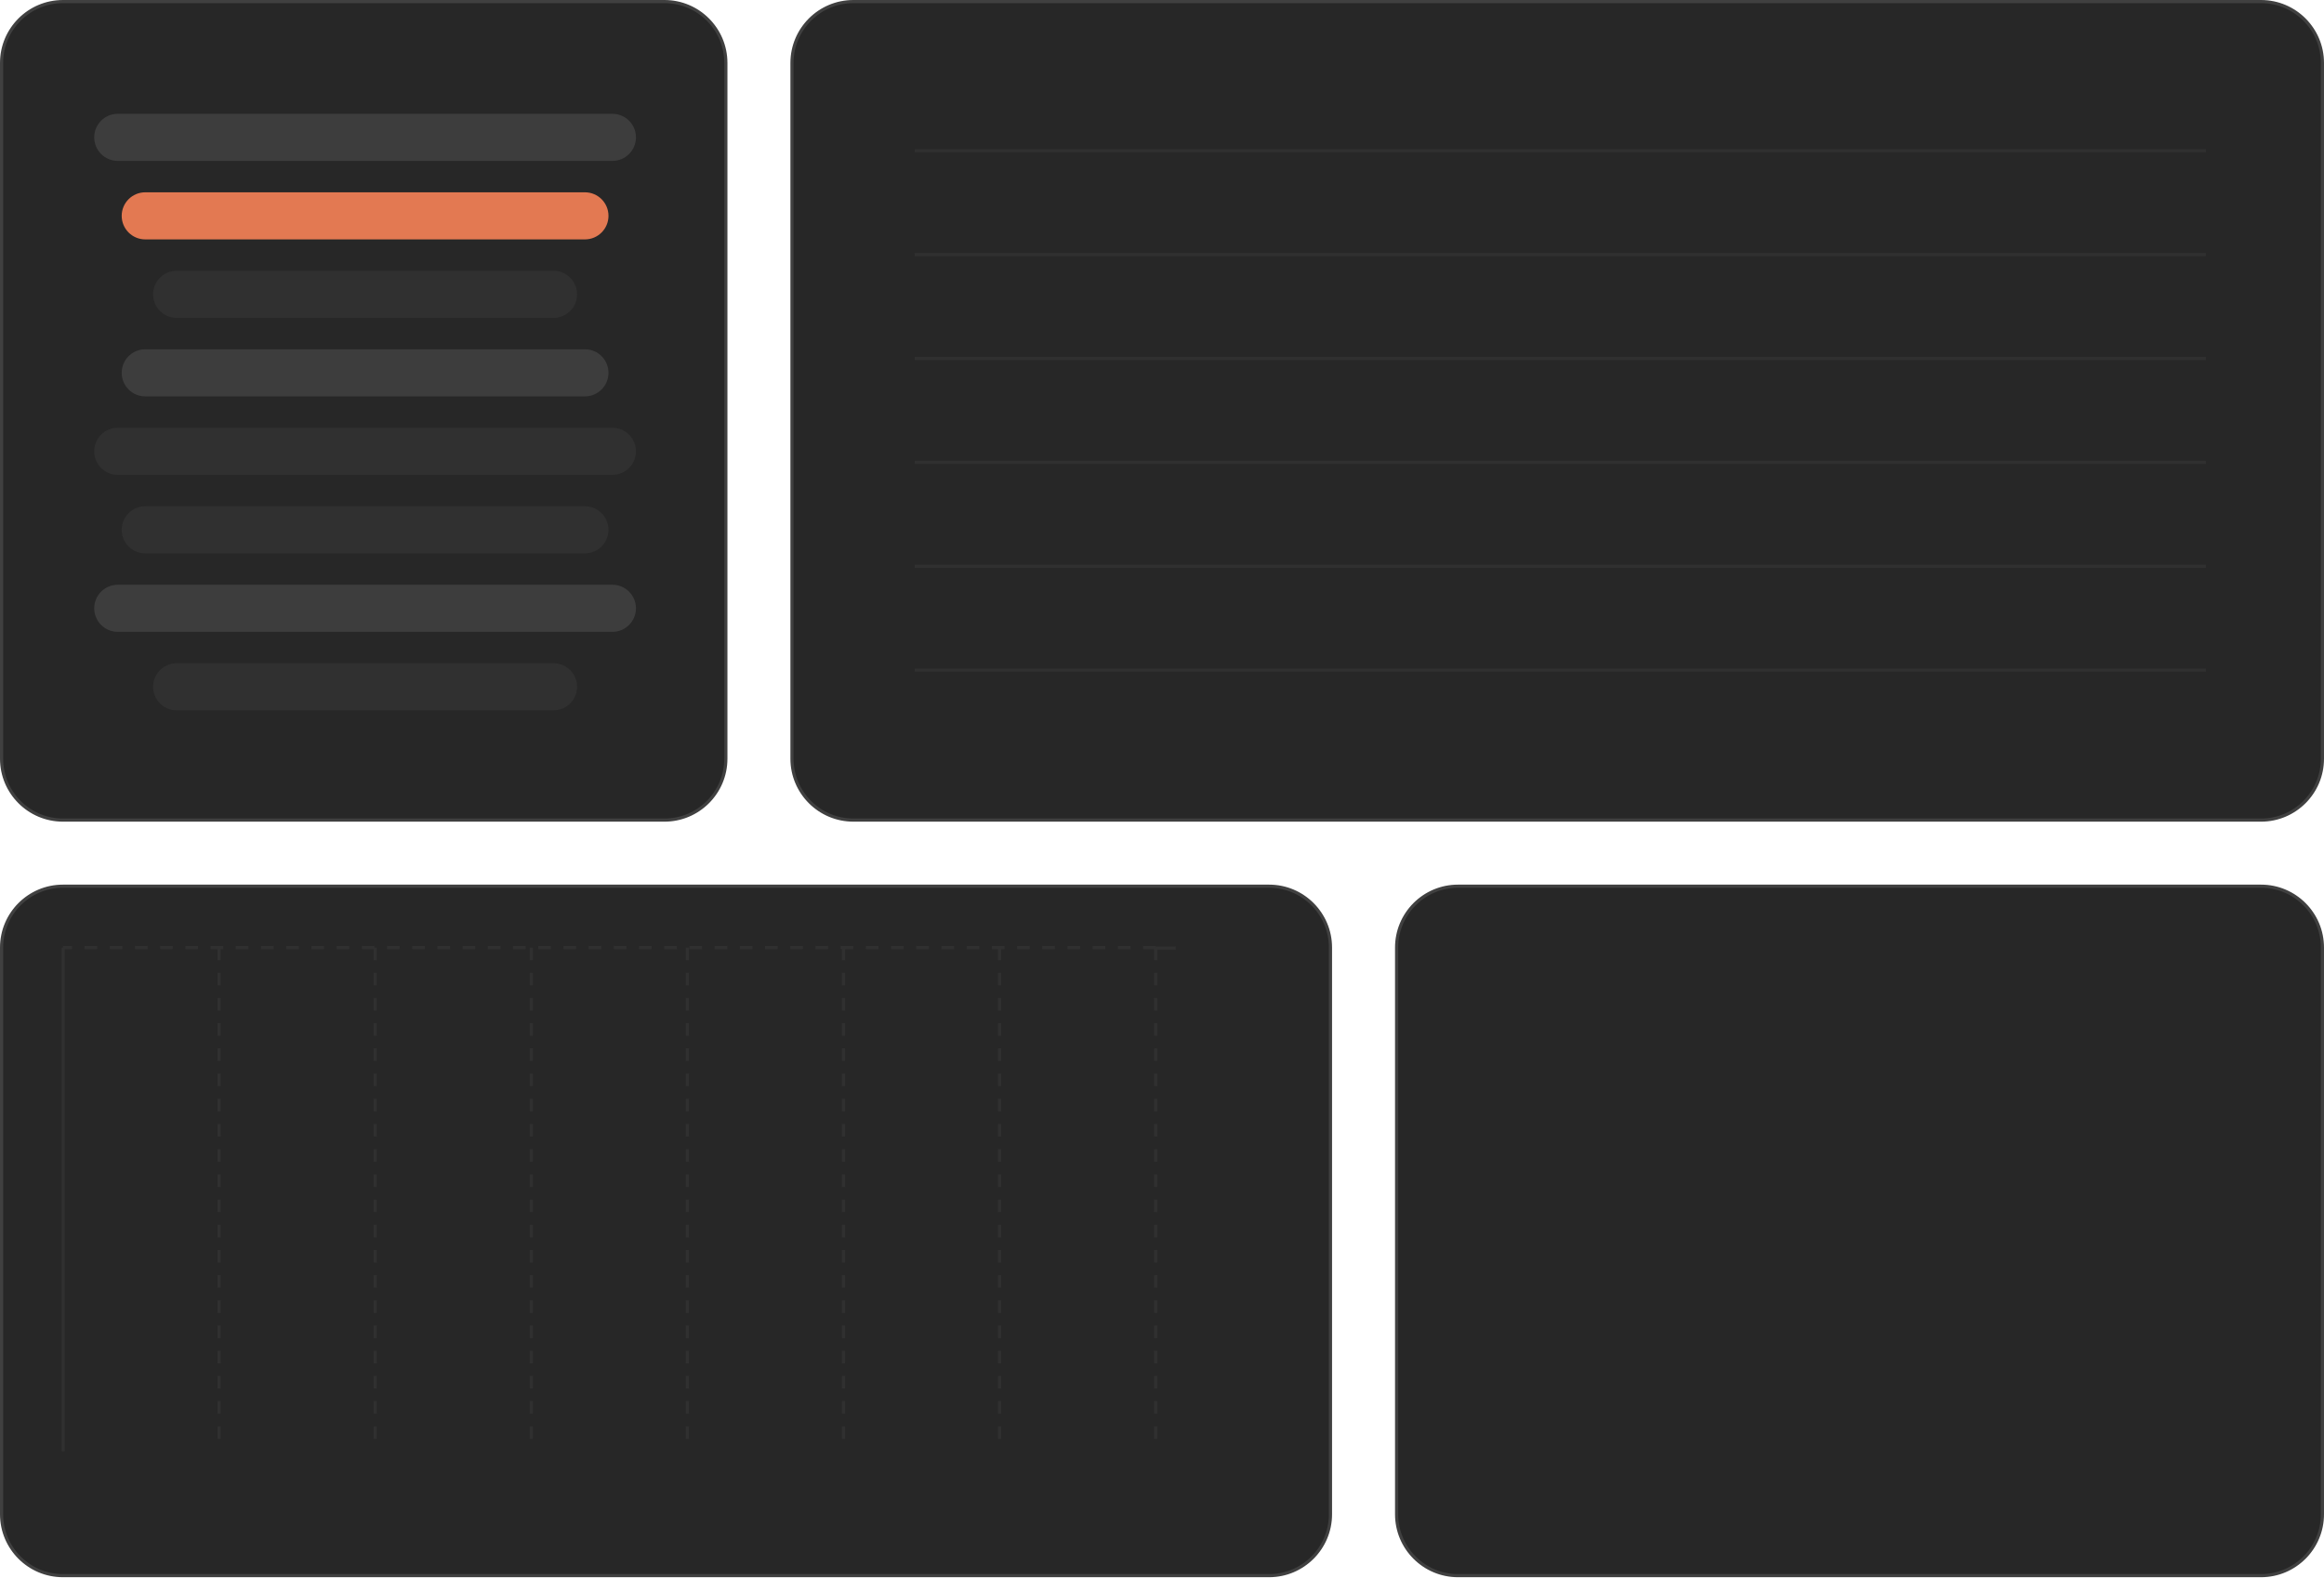
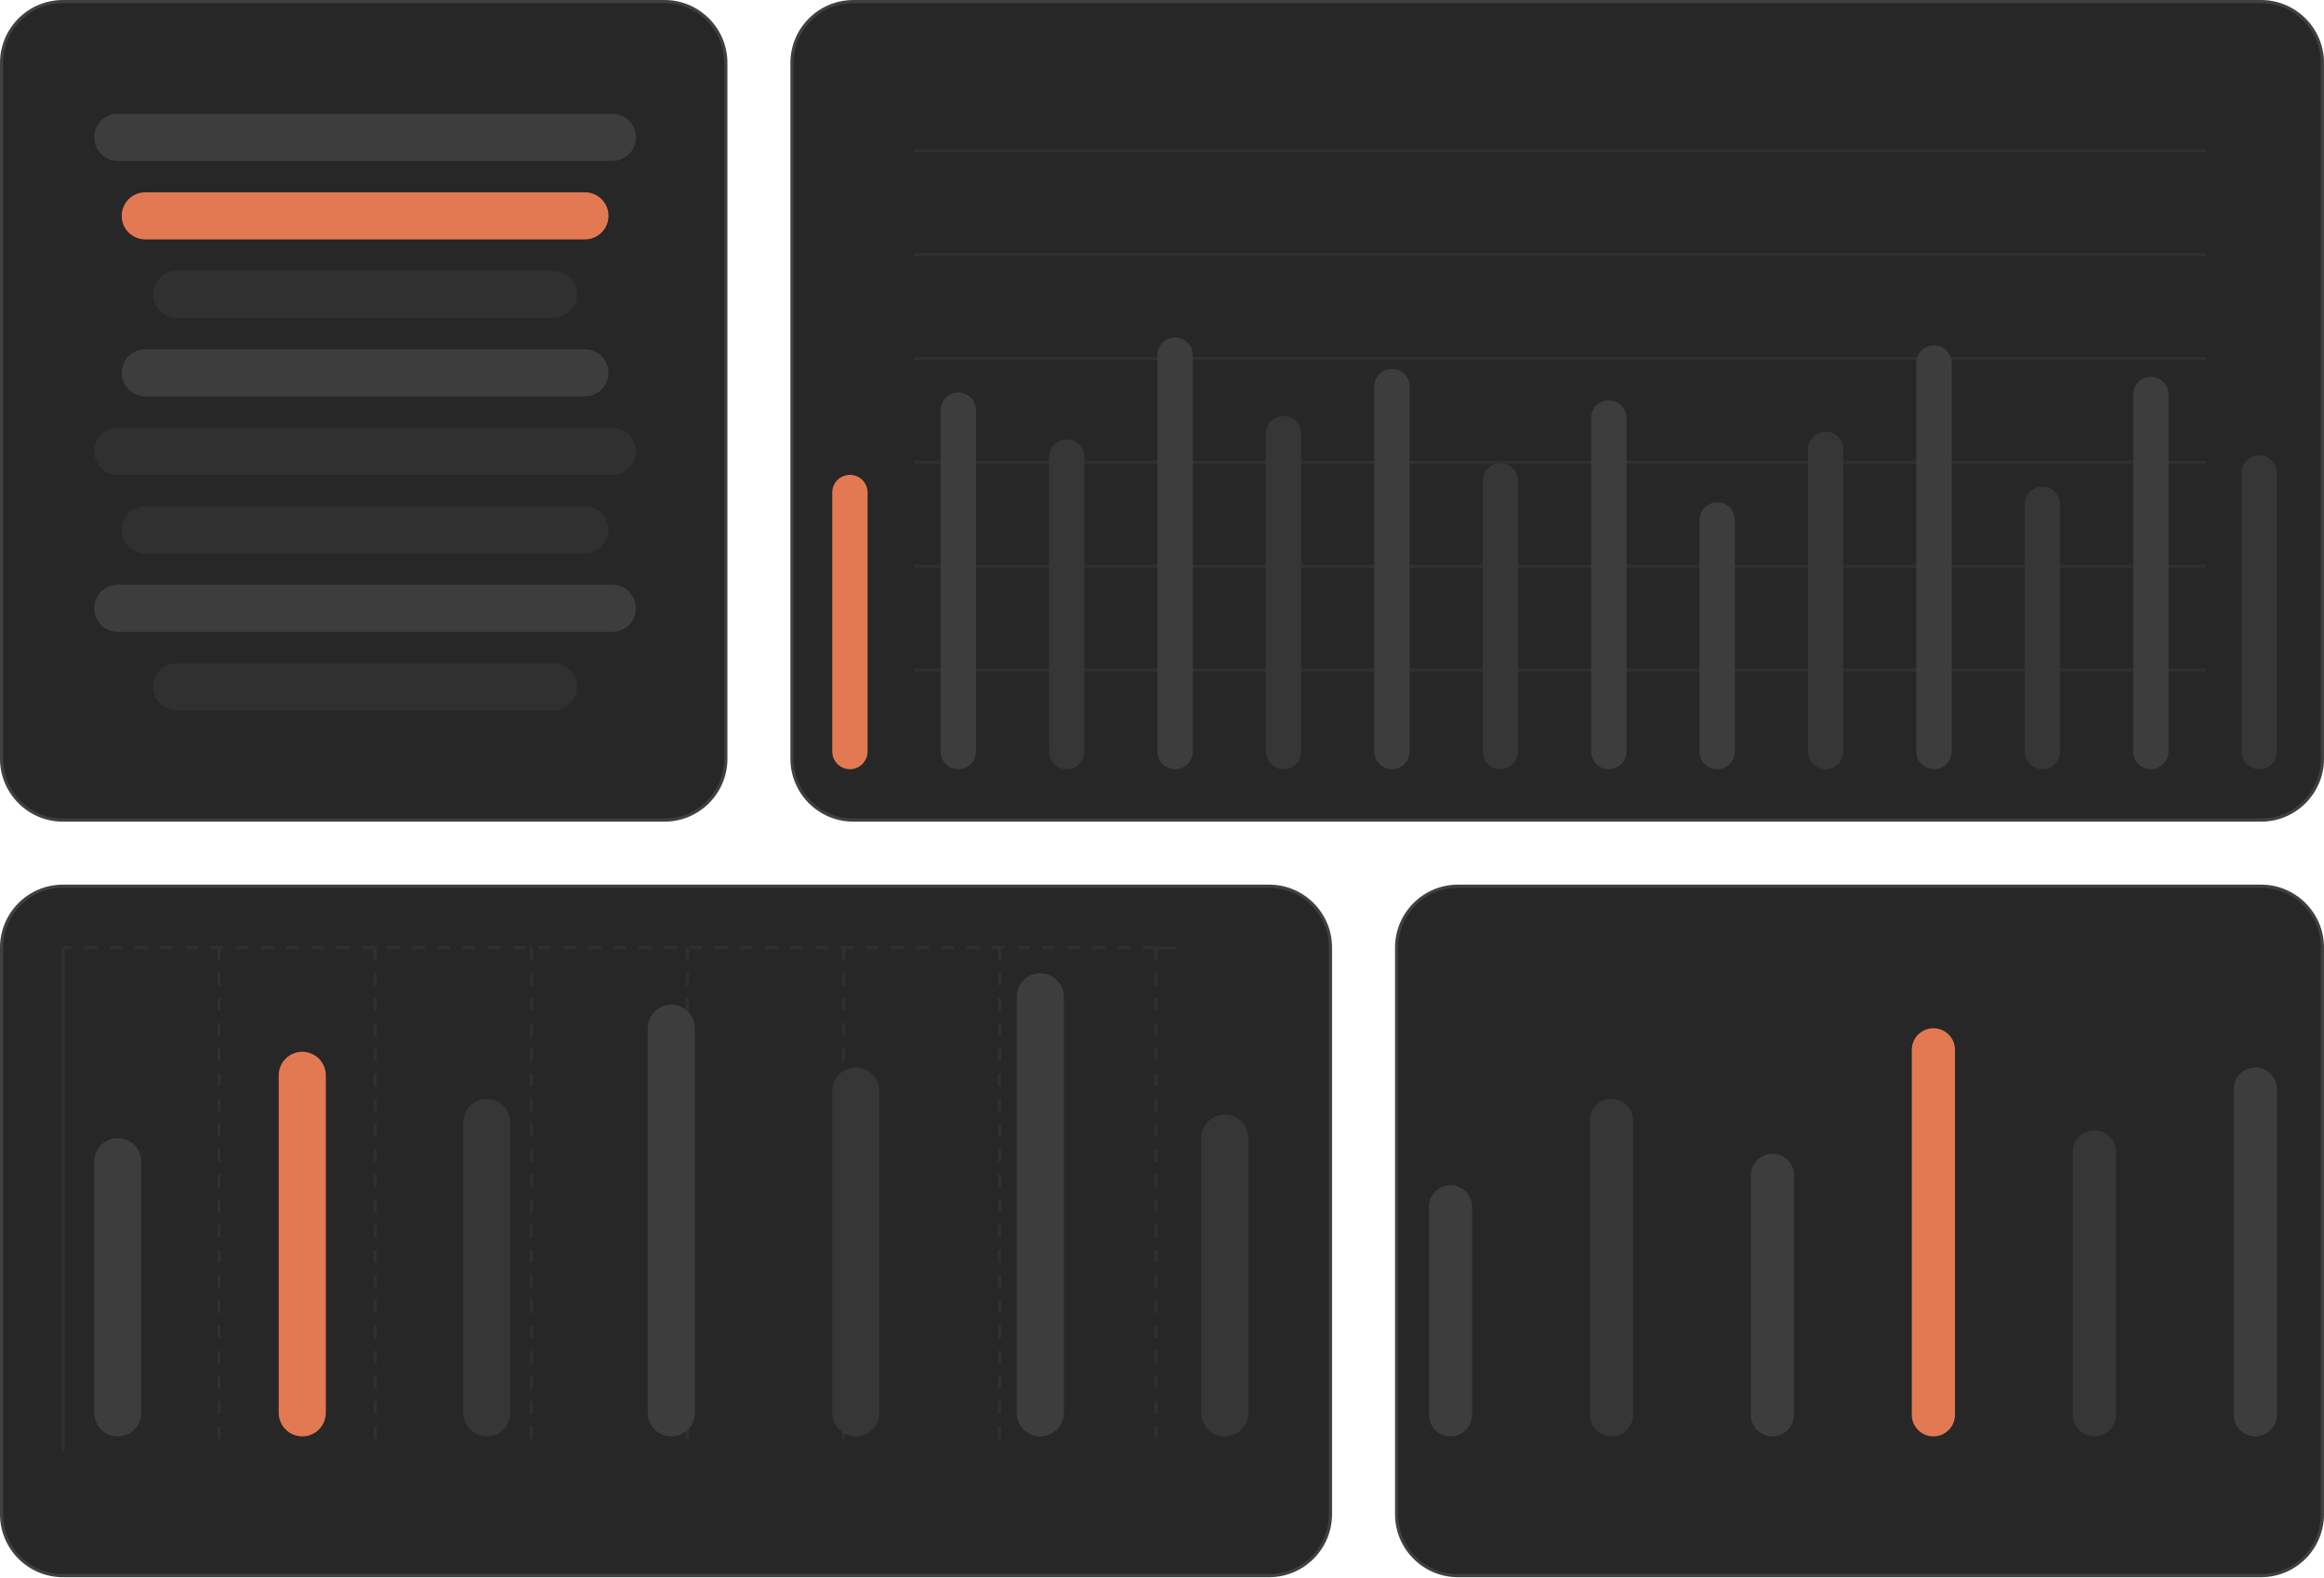
<svg xmlns="http://www.w3.org/2000/svg" width="592" height="402" viewBox="0 0 592 402" fill="none">
  <rect x="-0.401" y="0.401" width="389.854" height="208.564" rx="15.642" transform="matrix(-1 0 0 1 591.198 0)" fill="#272727" stroke="#404040" stroke-width="0.802" />
  <rect width="328.889" height="0.802" transform="matrix(-1 0 0 1 561.889 38)" fill="#303030" />
  <rect width="328.889" height="0.802" transform="matrix(-1 0 0 1 561.889 64.4716)" fill="#303030" />
  <rect width="328.889" height="0.802" transform="matrix(-1 0 0 1 561.889 90.9431)" fill="#303030" />
  <rect width="328.889" height="0.802" transform="matrix(-1 0 0 1 561.889 117.415)" fill="#303030" />
  <rect width="328.889" height="0.802" transform="matrix(-1 0 0 1 561.889 143.886)" fill="#303030" />
  <rect width="328.889" height="0.802" transform="matrix(-1 0 0 1 561.889 170.358)" fill="#303030" />
  <rect x="-0.401" y="0.401" width="184.499" height="208.564" rx="15.642" transform="matrix(-1 0 0 1 184.499 0)" fill="#272727" stroke="#404040" stroke-width="0.802" />
  <rect x="24" y="29" width="138" height="12" rx="6" fill="#3D3D3D" />
  <rect x="31" y="49" width="124" height="12" rx="6" fill="#E37952" />
  <rect x="31" y="129" width="124" height="12" rx="6" fill="#303030" />
  <rect x="39" y="69" width="108" height="12" rx="6" fill="#303030" />
  <rect x="24" y="149" width="138" height="12" rx="6" fill="#3D3D3D" />
  <rect x="31" y="89" width="124" height="12" rx="6" fill="#3D3D3D" />
  <rect x="39" y="169" width="108" height="12" rx="6" fill="#303030" />
  <rect x="24" y="109" width="138" height="12" rx="6" fill="#303030" />
  <rect x="-0.401" y="0.401" width="235.837" height="175.675" rx="15.642" transform="matrix(-1 0 0 1 591.198 225.409)" fill="#272727" stroke="#404040" stroke-width="0.802" />
  <rect x="-0.401" y="0.401" width="338.515" height="175.675" rx="15.642" transform="matrix(-1 0 0 1 338.515 225.409)" fill="#272727" stroke="#404040" stroke-width="0.802" />
  <path d="M299.489 241.581H294.396" stroke="#303030" stroke-width="0.802" />
  <path d="M294.396 241.453H16.043" stroke="#303030" stroke-width="0.802" stroke-dasharray="3.21 3.21" />
  <path d="M294.396 241.453V369.8" stroke="#303030" stroke-width="0.802" stroke-dasharray="3.21 3.21" />
  <path d="M254.632 241.453V369.799" stroke="#303030" stroke-width="0.802" stroke-dasharray="3.21 3.21" />
  <path d="M214.867 241.453V369.799" stroke="#303030" stroke-width="0.802" stroke-dasharray="3.21 3.21" />
  <path d="M175.102 241.453V369.799" stroke="#303030" stroke-width="0.802" stroke-dasharray="3.21 3.21" />
  <path d="M135.338 241.453V369.799" stroke="#303030" stroke-width="0.802" stroke-dasharray="3.21 3.21" />
  <path d="M95.573 241.453V369.799" stroke="#303030" stroke-width="0.802" stroke-dasharray="3.21 3.21" />
  <path d="M55.808 241.453V369.799" stroke="#303030" stroke-width="0.802" stroke-dasharray="3.21 3.21" />
  <path d="M16.094 241.453V369.8" stroke="#303030" stroke-width="0.802" />
+   <rect x="212" y="121" width="9" height="75" rx="4.5" fill="#E37952" />
+   <rect x="239.615" y="100" width="9" height="96" rx="4.5" fill="#3D3D3D" />
+   <rect x="267.231" y="112" width="9" height="84" rx="4.5" fill="#363636" />
+   <rect x="294.846" y="86" width="9" height="110" rx="4.5" fill="#3D3D3D" />
+   <rect x="322.462" y="106" width="9" height="90" rx="4.5" fill="#363636" />
+   <rect x="350.077" y="94" width="9" height="102" rx="4.5" fill="#3D3D3D" />
+   <rect x="377.692" y="118" width="9" height="78" rx="4.5" fill="#363636" />
+   <rect x="405.308" y="102" width="9" height="94" rx="4.5" fill="#3D3D3D" />
+   <rect x="432.923" y="128" width="9" height="68" rx="4.5" fill="#3D3D3D" />
+   <rect x="460.538" y="110" width="9" height="86" rx="4.5" fill="#363636" />
+   <rect x="488.154" y="88" width="9" height="108" rx="4.5" fill="#3D3D3D" />
+   <rect x="515.769" y="124" width="9" height="72" rx="4.5" fill="#363636" />
+   <rect x="543.385" y="96" width="9" height="100" rx="4.5" fill="#3D3D3D" />
+   <rect x="571" y="116" width="9" height="80" rx="4.5" fill="#363636" />
+   <rect x="24" y="290" width="12" height="76" rx="6" fill="#3D3D3D" />
+   <rect x="71" y="268" width="12" height="98" rx="6" fill="#E37952" />
+   <rect x="118" y="280" width="12" height="86" rx="6" fill="#363636" />
+   <rect x="165" y="256" width="12" height="110" rx="6" fill="#3D3D3D" />
+   <rect x="212" y="272" width="12" height="94" rx="6" fill="#363636" />
+   <rect x="259" y="248" width="12" height="118" rx="6" fill="#3D3D3D" />
+   <rect x="306" y="284" width="12" height="82" rx="6" fill="#363636" />
+   <rect x="364" y="302" width="11" height="64" rx="5.5" fill="#3D3D3D" />
+   <rect x="405" y="280" width="11" height="86" rx="5.5" fill="#363636" />
+   <rect x="446" y="294" width="11" height="72" rx="5.5" fill="#3D3D3D" />
+   <rect x="487" y="262" width="11" height="104" rx="5.5" fill="#E37952" />
+   <rect x="528" y="288" width="11" height="78" rx="5.5" fill="#363636" />
+   <rect x="569" y="272" width="11" height="94" rx="5.5" fill="#3D3D3D" />
</svg>
